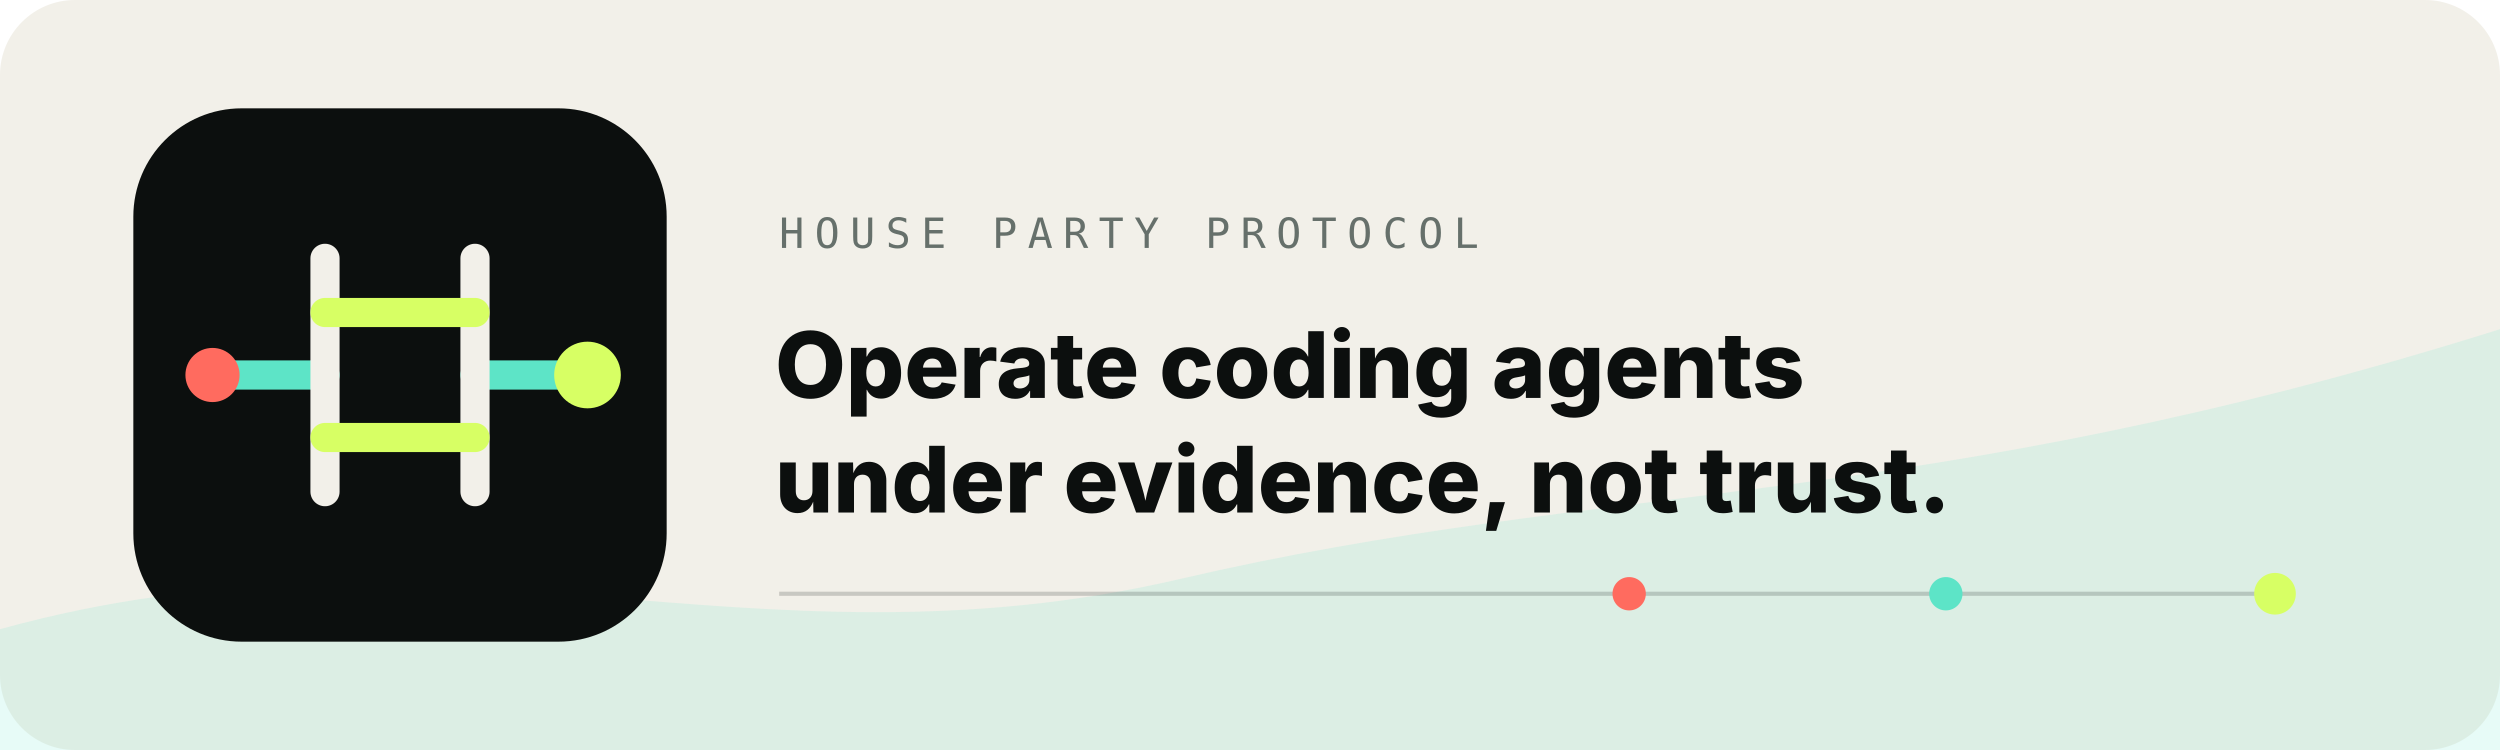
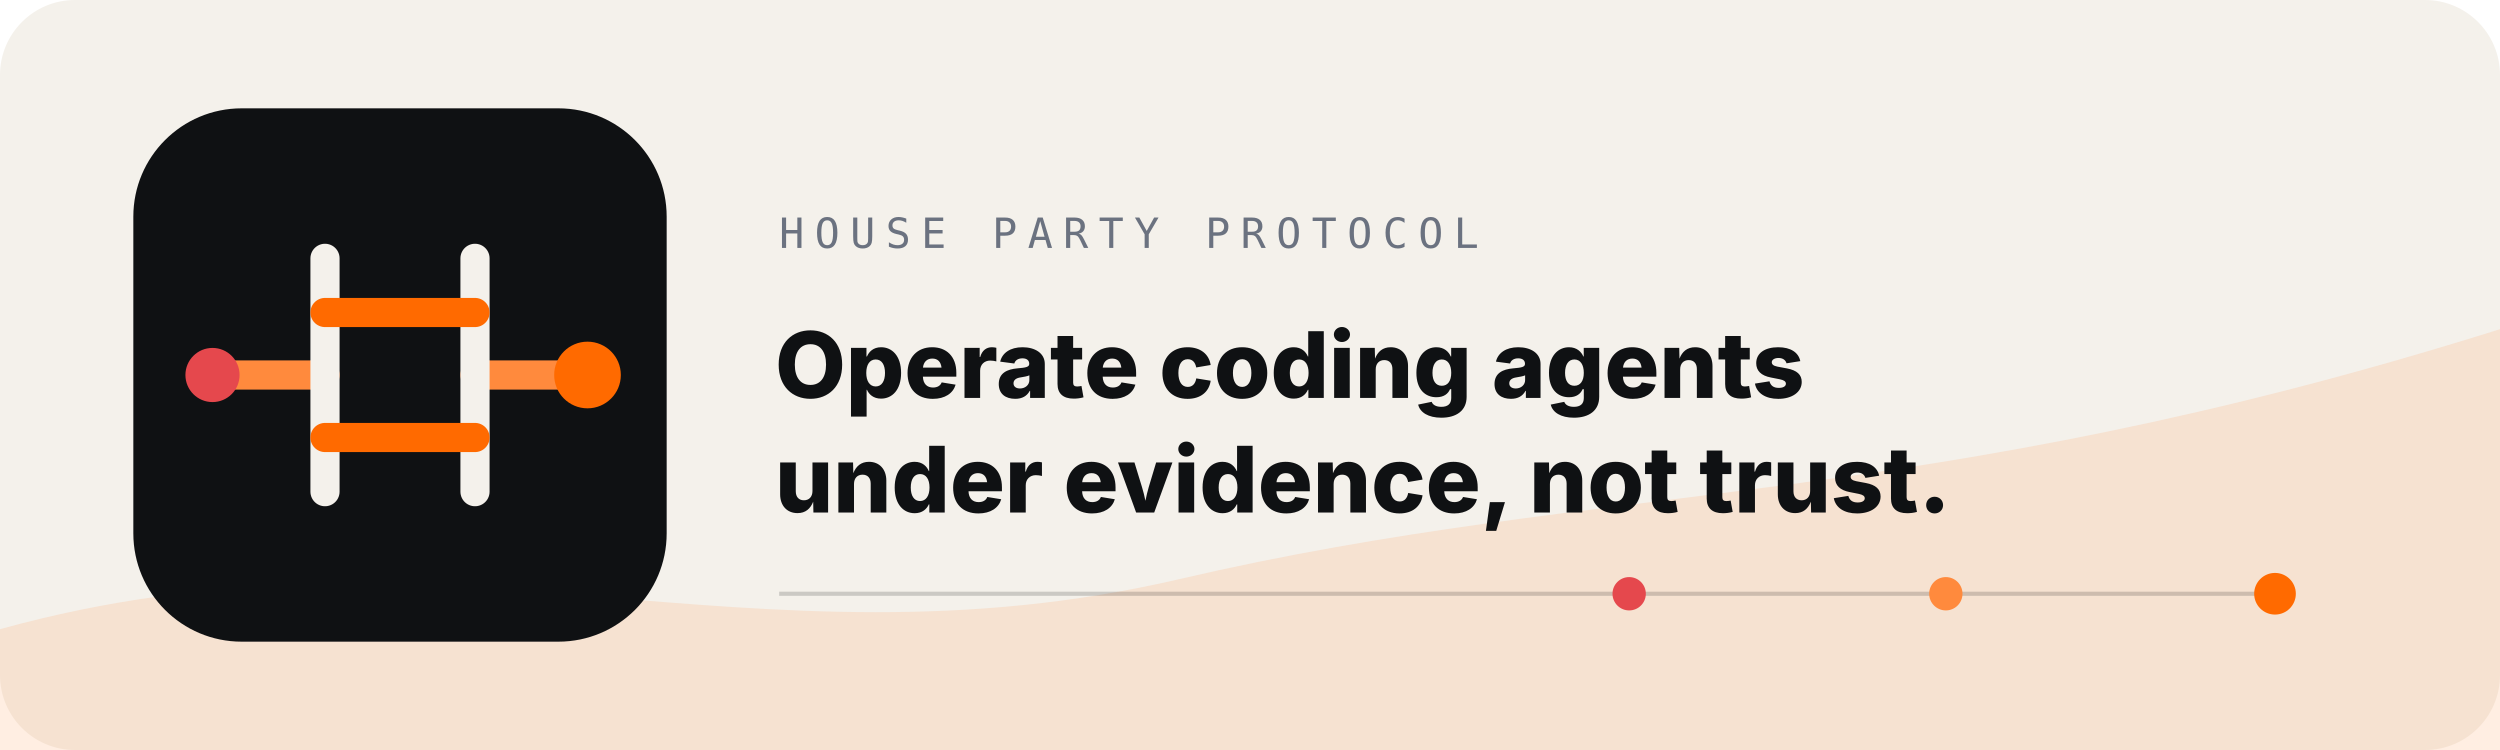
<svg xmlns="http://www.w3.org/2000/svg" viewBox="0 0 1200 360" role="img" aria-labelledby="title desc">
-   <rect width="1200" height="360" rx="36" fill="#F2F0E9" />
-   <path d="M0 302C210 244 360 326 566 278s354-32 634-120v202H0Z" fill="#5DE4C7" opacity=".15" />
+   <rect width="1200" height="360" rx="36" fill="#F4F1EB" />
+   <path d="M0 302C210 244 360 326 566 278s354-32 634-120v202H0Z" fill="#FF8A3D" opacity=".15" />
  <g transform="translate(64 52)">
-     <rect width="256" height="256" rx="52" fill="#0C0F0E" />
-     <path d="M38 128H92M164 128H218" stroke="#5DE4C7" stroke-width="14" stroke-linecap="round" />
-     <path d="M92 72V184M164 72V184" stroke="#F2F0E9" stroke-width="14" stroke-linecap="round" />
-     <path d="M92 98H164M92 158H164" stroke="#D7FF64" stroke-width="14" stroke-linecap="round" />
-     <circle cx="38" cy="128" r="13" fill="#FF6B5F" />
-     <circle cx="218" cy="128" r="16" fill="#D7FF64" />
+     <rect width="256" height="256" rx="52" fill="#0F1113" />
+     <path d="M38 128H92M164 128H218" stroke="#FF8A3D" stroke-width="14" stroke-linecap="round" />
+     <path d="M92 72V184M164 72V184" stroke="#F4F1EB" stroke-width="14" stroke-linecap="round" />
+     <path d="M92 98H164M92 158H164" stroke="#FF6A00" stroke-width="14" stroke-linecap="round" />
+     <circle cx="38" cy="128" r="13" fill="#E5484D" />
+     <circle cx="218" cy="128" r="16" fill="#FF6A00" />
  </g>
-   <text x="374" y="119" font-family="JetBrains Mono, Cascadia Code, Consolas, monospace" font-size="20" letter-spacing="5" fill="#66706B">HOUSE PARTY PROTOCOL</text>
-   <text x="372" y="191" font-family="Inter, Segoe UI, Arial, sans-serif" font-size="44" font-weight="760" fill="#0C0F0E">Operate coding agents</text>
-   <text x="372" y="246" font-family="Inter, Segoe UI, Arial, sans-serif" font-size="44" font-weight="760" fill="#0C0F0E">under evidence, not trust.</text>
-   <path d="M374 285H1092" stroke="#0C0F0E" stroke-width="2" opacity=".18" />
-   <circle cx="782" cy="285" r="8" fill="#FF6B5F" />
-   <circle cx="934" cy="285" r="8" fill="#5DE4C7" />
-   <circle cx="1092" cy="285" r="10" fill="#D7FF64" />
+   <text x="374" y="119" font-family="JetBrains Mono, Cascadia Code, Consolas, monospace" font-size="20" letter-spacing="5" fill="#6B7280">HOUSE PARTY PROTOCOL</text>
+   <text x="372" y="191" font-family="Inter, Segoe UI, Arial, sans-serif" font-size="44" font-weight="760" fill="#0F1113">Operate coding agents</text>
+   <text x="372" y="246" font-family="Inter, Segoe UI, Arial, sans-serif" font-size="44" font-weight="760" fill="#0F1113">under evidence, not trust.</text>
+   <path d="M374 285H1092" stroke="#0F1113" stroke-width="2" opacity=".18" />
+   <circle cx="782" cy="285" r="8" fill="#E5484D" />
+   <circle cx="934" cy="285" r="8" fill="#FF8A3D" />
+   <circle cx="1092" cy="285" r="10" fill="#FF6A00" />
</svg>
